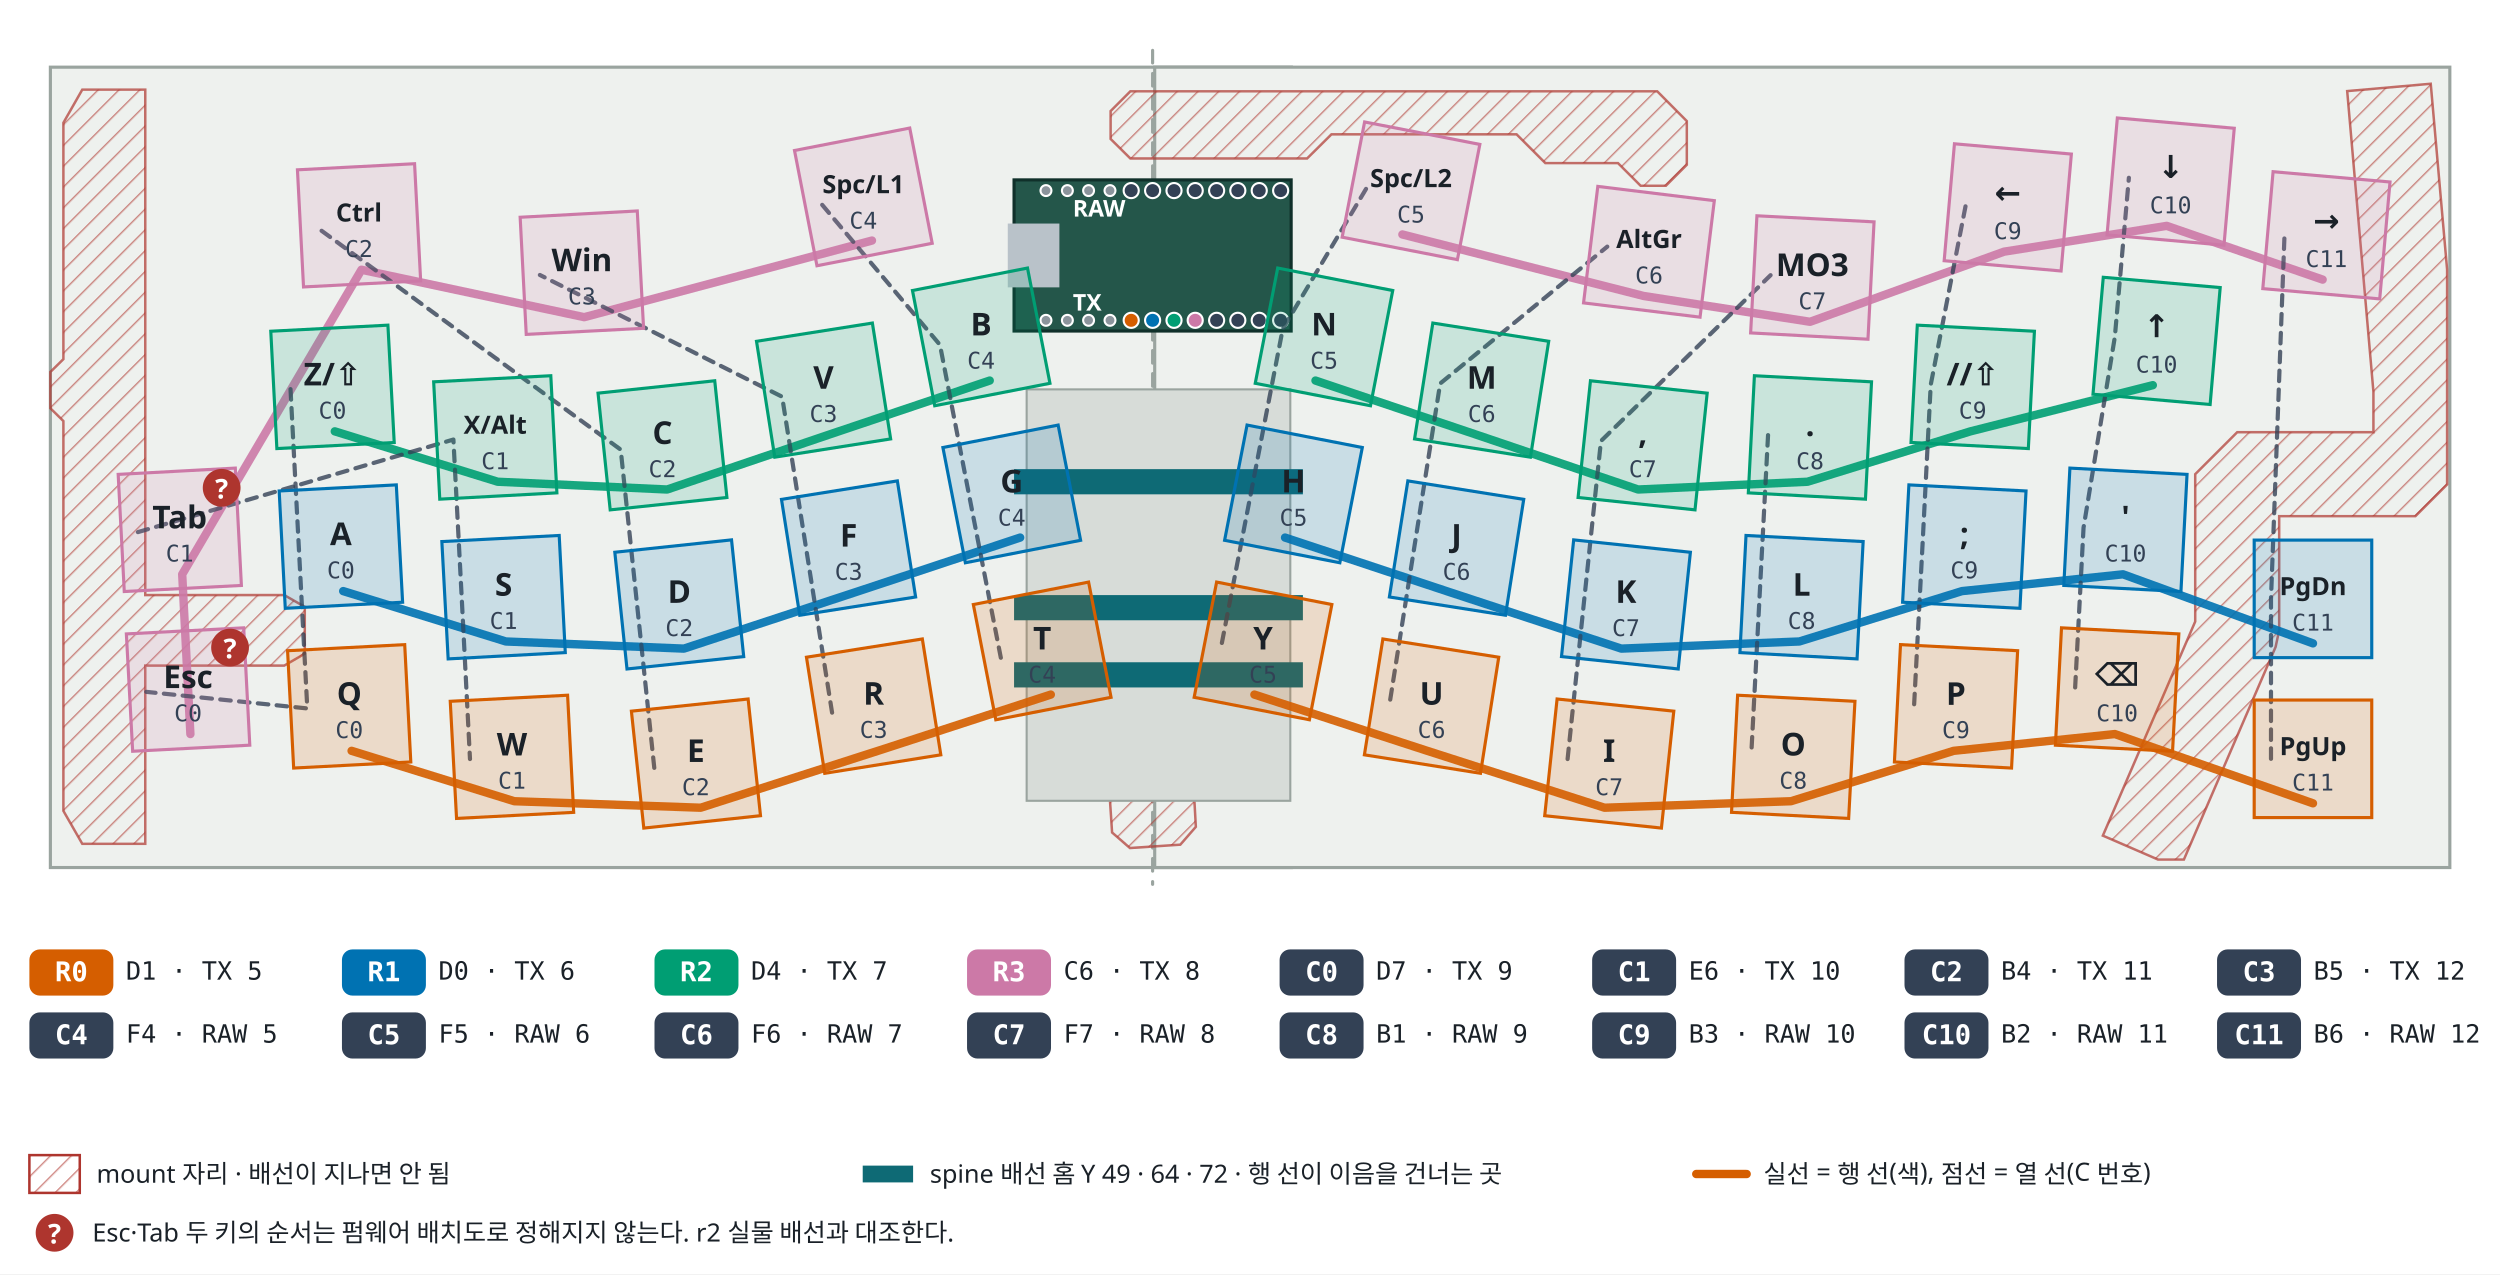
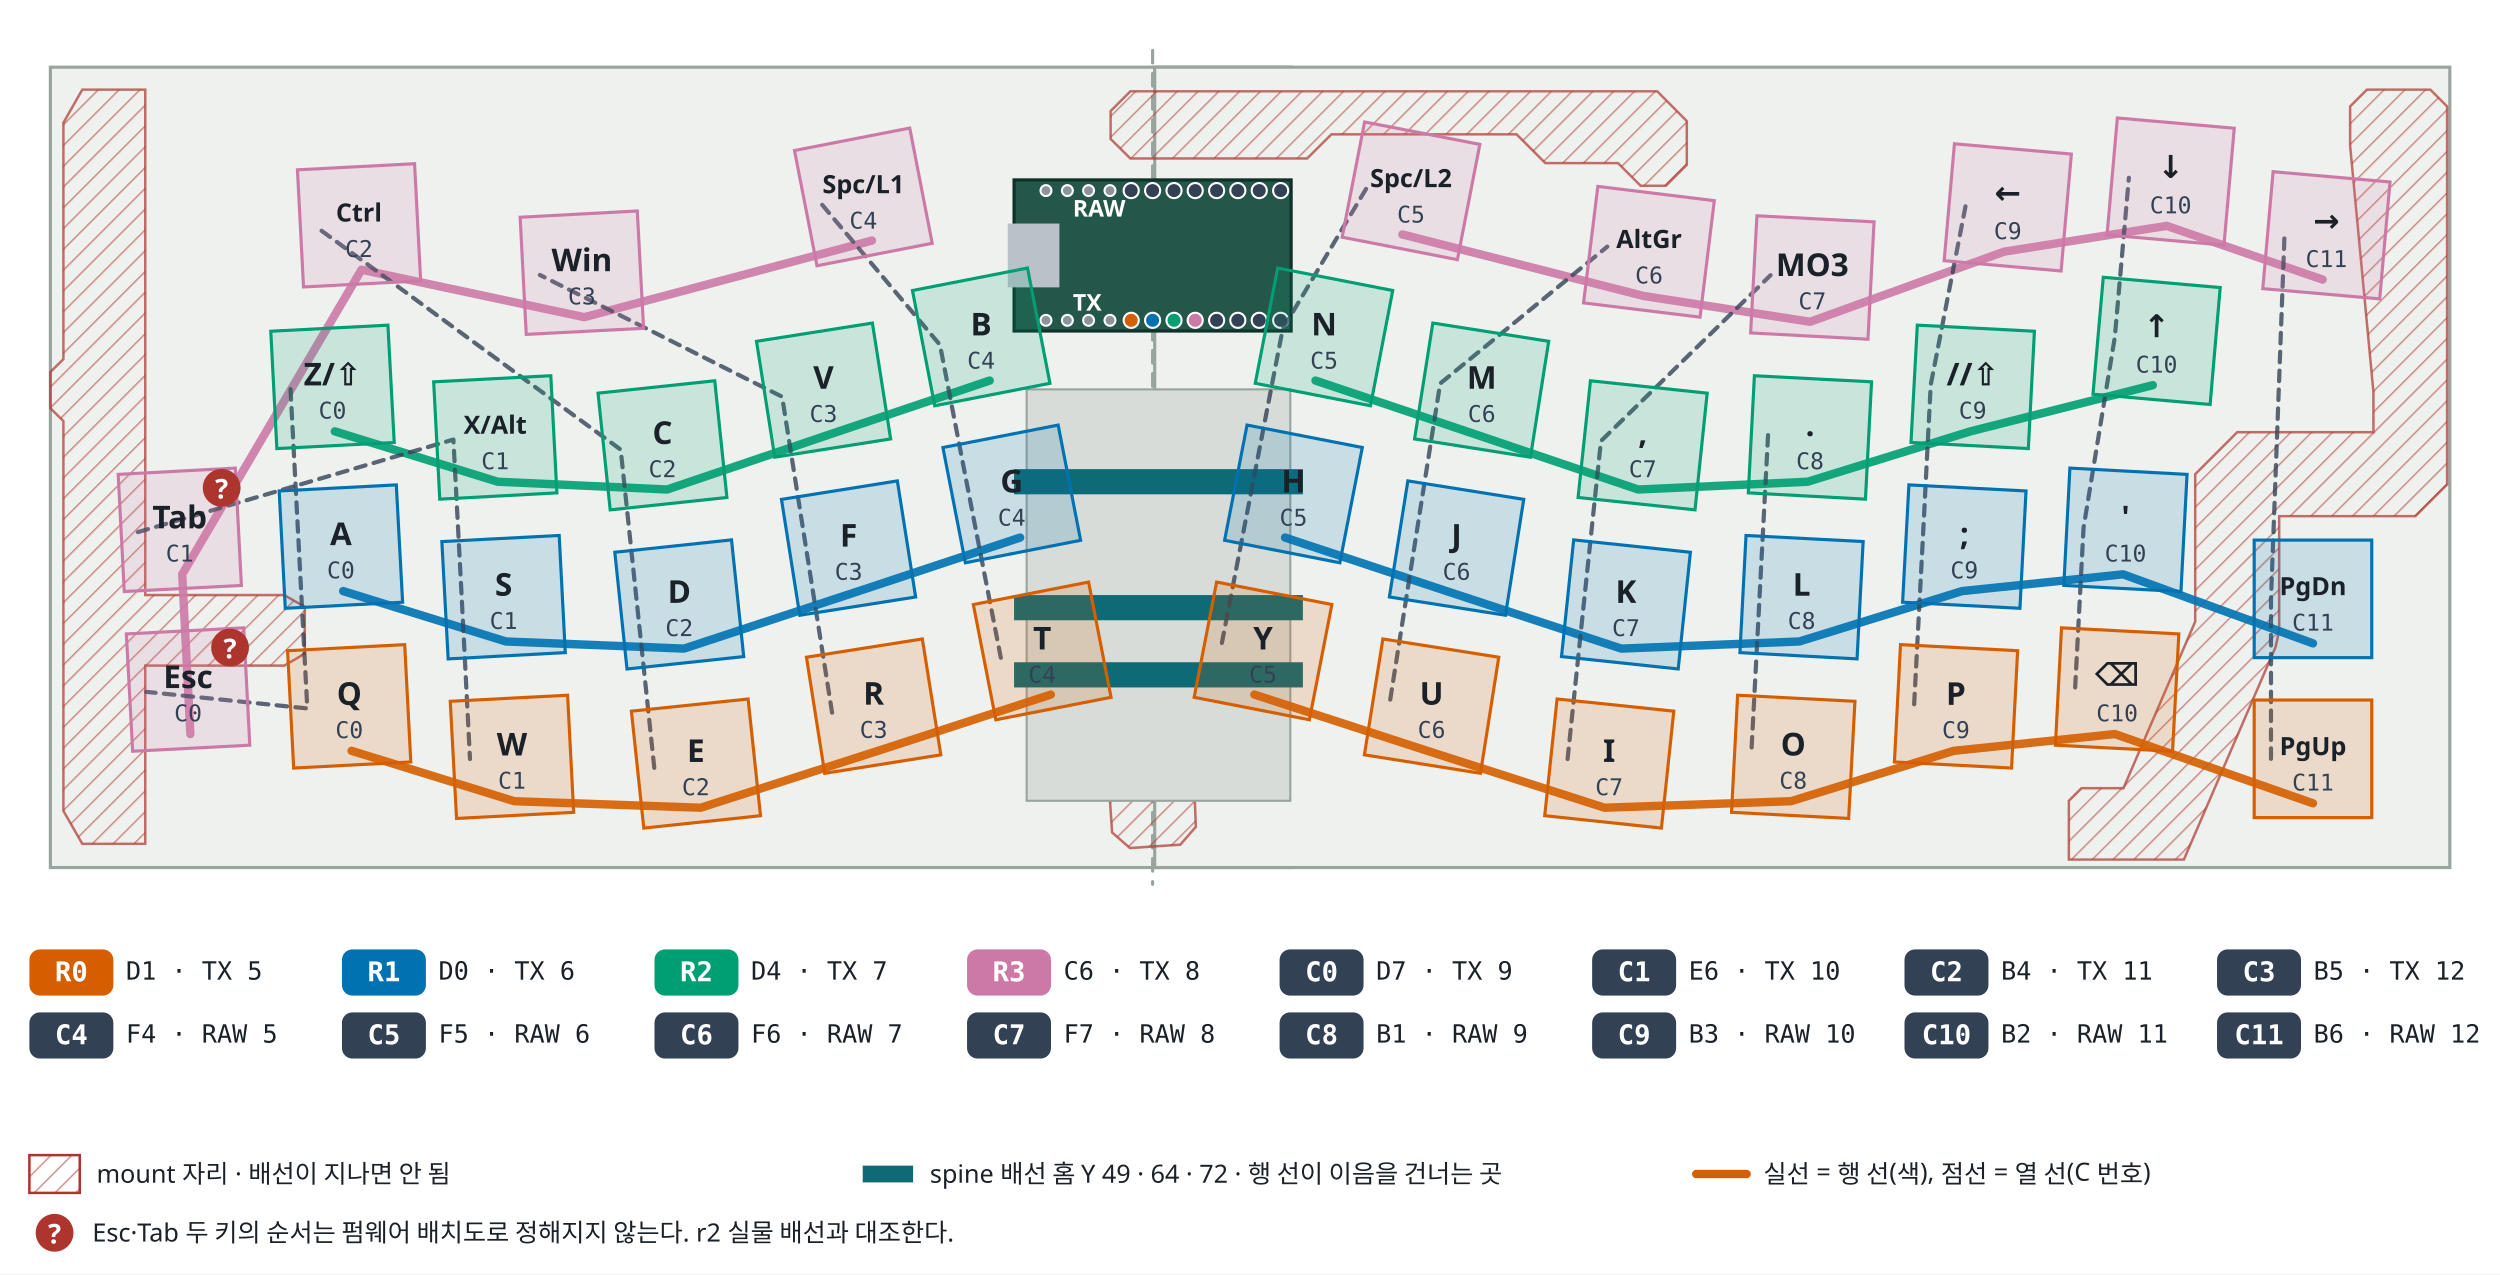
<svg xmlns="http://www.w3.org/2000/svg" viewBox="0 0 1191 607" width="1191" height="607" role="img" aria-label="plate 아랫면 배선 지도: 행·열과 Pro Micro 핀" font-family="IBM Plex Sans KR, Malgun Gothic, Apple SD Gothic Neo, Noto Sans KR, sans-serif">
  <rect width="100%" height="100%" fill="#ffffff" />
  <defs>
    <pattern id="hatch" width="7" height="7" patternUnits="userSpaceOnUse" patternTransform="rotate(45)">
      <line x1="0" y1="0" x2="0" y2="7" stroke="#ae352e" stroke-width="1.4" opacity=".55" />
    </pattern>
    <pattern id="empty" width="8" height="8" patternUnits="userSpaceOnUse" patternTransform="rotate(45)">
      <line x1="0" y1="0" x2="0" y2="8" stroke="#c9d1d9" stroke-width="2" />
    </pattern>
  </defs>
  <polygon points="24.0,32.0 615.2,32.0 615.2,413.3 24.0,413.3" fill="#eef1ee" stroke="#9aa49f" stroke-width="1.5" />
  <polygon points="550.1,32.0 1167.1,32.0 1167.1,413.3 550.1,413.3" fill="#eef1ee" stroke="#9aa49f" stroke-width="1.5" />
  <polyline points="549.1,24.0 549.1,421.3" fill="none" stroke="#9aa49f" stroke-width="1.5" stroke-linecap="round" stroke-linejoin="round" stroke-dasharray="6 5" />
  <polygon points="30.2,58.5 30.2,171.1 24.0,177.2 24.0,194.5 30.2,200.6 30.2,386.3 39.2,402.0 69.2,402.0 69.2,317.1 135.4,317.1 145.2,311.4 145.2,289.1 135.4,283.5 69.2,283.5 69.2,42.7 39.2,42.7" fill="url(#hatch)" stroke="#ae352e" stroke-width="1.2" stroke-opacity=".7" />
-   <polygon points="1085.8,300.3 1085.8,245.9 1150.7,245.9 1165.8,230.8 1165.8,128.4 1158.0,39.9 1118.2,43.4 1130.7,186.7 1130.7,205.9 1065.8,205.9 1045.8,225.9 1045.8,296.1 1001.8,398.1 1028.1,409.5 1040.4,409.5 1084.1,308.2" fill="url(#hatch)" stroke="#ae352e" stroke-width="1.2" stroke-opacity=".7" />
-   <polygon points="551.1,205.0 559.7,212.4 569.7,393.9 562.3,402.4 538.3,404.0 529.8,396.6 517.8,215.2 525.2,206.7" fill="url(#hatch)" stroke="#ae352e" stroke-width="1.2" stroke-opacity=".7" />
+   <polygon points="1085.8,300.3 1085.8,245.9 1150.7,245.9 1165.8,230.8 1165.8,50.7 1157.8,42.7 1127.6,42.7 1119.6,50.7 1119.6,69.5 1130.7,186.7 1130.7,205.9 1065.8,205.9 1045.8,225.9 1045.8,296.1 1011.6,375.5 991.6,375.5 985.6,381.5 985.6,409.5 1040.4,409.5 1084.1,308.2" fill="url(#hatch)" stroke="#ae352e" stroke-width="1.2" stroke-opacity=".7" />
+   <polygon points="551.1,205.0 559.7,212.4 577.6,231.5 580.8,241.5 580.8,282.3 572.8,291.5 572.8,319.5 567.6,339.5 569.7,393.9 562.3,402.4 538.3,404.0 529.8,396.6 517.8,215.2 525.2,206.7" fill="url(#hatch)" stroke="#ae352e" stroke-width="1.2" stroke-opacity=".7" />
  <polygon points="538.5,75.5 622.7,75.5 634.3,64.0 722.5,64.0 736.2,77.7 770.8,77.7 781.6,88.5 793.6,88.5 803.6,78.5 803.6,57.7 789.5,43.5 538.5,43.5 529.1,52.9 529.1,66.2" fill="url(#hatch)" stroke="#ae352e" stroke-width="1.2" stroke-opacity=".7" />
  <polygon points="489.1,185.5 614.7,185.5 614.7,381.5 489.1,381.5" fill="#d7dcd8" stroke="#9aa49f" stroke-width="1" />
  <polygon points="483.1,223.5 620.7,223.5 620.7,235.5 483.1,235.5" fill="#0e6a75" stroke="none" stroke-width="1.0" />
  <polygon points="483.1,283.5 620.7,283.5 620.7,295.5 483.1,295.5" fill="#0e6a75" stroke="none" stroke-width="1.0" />
  <polygon points="483.1,315.5 620.7,315.5 620.7,327.5 483.1,327.5" fill="#0e6a75" stroke="none" stroke-width="1.0" />
  <polygon points="483.1,85.7 615.1,85.7 615.1,157.7 483.1,157.7" fill="#24564a" stroke="#10302a" stroke-width="1.5" />
  <polygon points="480.1,106.5 504.7,106.5 504.7,136.9 480.1,136.9" fill="#b9c2c9" stroke="none" stroke-width="1.0" />
  <circle cx="498.3" cy="90.8" r="2.6" fill="#8b949c" stroke="#ffffff" stroke-width="1" />
  <circle cx="508.5" cy="90.8" r="2.6" fill="#8b949c" stroke="#ffffff" stroke-width="1" />
  <circle cx="518.6" cy="90.8" r="2.6" fill="#8b949c" stroke="#ffffff" stroke-width="1" />
  <circle cx="528.8" cy="90.8" r="2.6" fill="#8b949c" stroke="#ffffff" stroke-width="1" />
  <circle cx="538.9" cy="90.8" r="3.6" fill="#334155" stroke="#ffffff" stroke-width="1" />
  <circle cx="549.1" cy="90.8" r="3.6" fill="#334155" stroke="#ffffff" stroke-width="1" />
  <circle cx="559.3" cy="90.8" r="3.6" fill="#334155" stroke="#ffffff" stroke-width="1" />
  <circle cx="569.4" cy="90.8" r="3.6" fill="#334155" stroke="#ffffff" stroke-width="1" />
  <circle cx="579.6" cy="90.8" r="3.6" fill="#334155" stroke="#ffffff" stroke-width="1" />
  <circle cx="589.7" cy="90.8" r="3.6" fill="#334155" stroke="#ffffff" stroke-width="1" />
  <circle cx="599.9" cy="90.8" r="3.6" fill="#334155" stroke="#ffffff" stroke-width="1" />
  <circle cx="610.1" cy="90.8" r="3.6" fill="#334155" stroke="#ffffff" stroke-width="1" />
  <circle cx="498.3" cy="152.6" r="2.6" fill="#8b949c" stroke="#ffffff" stroke-width="1" />
  <circle cx="508.5" cy="152.6" r="2.6" fill="#8b949c" stroke="#ffffff" stroke-width="1" />
  <circle cx="518.6" cy="152.6" r="2.6" fill="#8b949c" stroke="#ffffff" stroke-width="1" />
  <circle cx="528.8" cy="152.6" r="2.6" fill="#8b949c" stroke="#ffffff" stroke-width="1" />
  <circle cx="538.9" cy="152.6" r="3.6" fill="#d55e00" stroke="#ffffff" stroke-width="1" />
  <circle cx="549.1" cy="152.6" r="3.6" fill="#0072b2" stroke="#ffffff" stroke-width="1" />
  <circle cx="559.3" cy="152.6" r="3.6" fill="#009e73" stroke="#ffffff" stroke-width="1" />
  <circle cx="569.4" cy="152.6" r="3.6" fill="#cc79a7" stroke="#ffffff" stroke-width="1" />
  <circle cx="579.6" cy="152.6" r="3.6" fill="#334155" stroke="#ffffff" stroke-width="1" />
  <circle cx="589.7" cy="152.6" r="3.6" fill="#334155" stroke="#ffffff" stroke-width="1" />
  <circle cx="599.9" cy="152.6" r="3.6" fill="#334155" stroke="#ffffff" stroke-width="1" />
  <circle cx="610.1" cy="152.6" r="3.6" fill="#334155" stroke="#ffffff" stroke-width="1" />
  <text x="511.1" y="99.3" font-size="11" fill="#ffffff" text-anchor="start" font-weight="700" dominant-baseline="middle">RAW</text>
  <text x="511.1" y="144.1" font-size="11" fill="#ffffff" text-anchor="start" font-weight="700" dominant-baseline="middle">TX</text>
  <polyline points="500.6,330.9 419.5,357.3 333.8,384.8 245.0,381.7 167.5,357.7" fill="none" stroke="#d55e00" stroke-width="4.0" stroke-linecap="round" stroke-linejoin="round" opacity=".9" />
  <polyline points="1101.9,382.7 1007.5,349.7 930.7,357.7 853.2,381.7 764.4,384.8 678.7,357.3 597.6,330.9" fill="none" stroke="#d55e00" stroke-width="4.0" stroke-linecap="round" stroke-linejoin="round" opacity=".9" />
  <polyline points="163.5,281.6 241.0,305.6 325.8,309.0 407.6,282.1 486.0,256.1" fill="none" stroke="#0072b2" stroke-width="4.0" stroke-linecap="round" stroke-linejoin="round" opacity=".9" />
  <polyline points="1101.9,306.5 1011.4,273.6 934.7,281.6 857.2,305.6 772.4,309.0 690.6,282.1 612.2,256.1" fill="none" stroke="#0072b2" stroke-width="4.0" stroke-linecap="round" stroke-linejoin="round" opacity=".9" />
  <polyline points="471.5,181.3 395.7,206.8 317.8,233.2 237.1,229.5 159.5,205.5" fill="none" stroke="#009e73" stroke-width="4.0" stroke-linecap="round" stroke-linejoin="round" opacity=".9" />
  <polyline points="626.7,181.3 702.5,206.8 780.4,233.2 861.1,229.5 938.7,205.5 1025.6,183.5" fill="none" stroke="#009e73" stroke-width="4.0" stroke-linecap="round" stroke-linejoin="round" opacity=".9" />
  <polyline points="90.7,349.7 86.8,273.6 172.2,128.5 278.3,151.1 415.4,114.6" fill="none" stroke="#cc79a7" stroke-width="4.0" stroke-linecap="round" stroke-linejoin="round" opacity=".9" />
  <polyline points="668.1,111.7 783.0,141.0 862.3,153.3 954.7,119.9 1032.2,107.6 1106.5,133.2" fill="none" stroke="#cc79a7" stroke-width="4.0" stroke-linecap="round" stroke-linejoin="round" opacity=".9" />
  <polyline points="138.4,185.4 142.4,261.5 146.4,337.5 69.7,329.6" fill="none" stroke="#334155" stroke-width="2.0" stroke-linecap="round" stroke-linejoin="round" stroke-dasharray="5 4" opacity=".8" />
  <polyline points="65.7,253.5 216.0,209.4 220.0,285.5 223.9,361.6" fill="none" stroke="#334155" stroke-width="2.0" stroke-linecap="round" stroke-linejoin="round" stroke-dasharray="5 4" opacity=".8" />
  <polyline points="311.7,365.8 303.7,290.0 295.7,214.2 151.1,108.4" fill="none" stroke="#334155" stroke-width="2.0" stroke-linecap="round" stroke-linejoin="round" stroke-dasharray="5 4" opacity=".8" />
  <polyline points="396.4,339.5 384.5,264.2 372.6,189.0 257.2,131.0" fill="none" stroke="#334155" stroke-width="2.0" stroke-linecap="round" stroke-linejoin="round" stroke-dasharray="5 4" opacity=".8" />
  <polyline points="391.7,97.6 447.8,164.3 462.3,239.1 476.9,313.9" fill="none" stroke="#334155" stroke-width="2.0" stroke-linecap="round" stroke-linejoin="round" stroke-dasharray="5 4" opacity=".8" />
  <polyline points="582.1,306.3 596.6,231.5 611.1,156.7 652.5,87.1" fill="none" stroke="#334155" stroke-width="2.0" stroke-linecap="round" stroke-linejoin="round" stroke-dasharray="5 4" opacity=".8" />
  <polyline points="662.3,333.3 674.2,258.0 686.1,182.7 765.7,117.5" fill="none" stroke="#334155" stroke-width="2.0" stroke-linecap="round" stroke-linejoin="round" stroke-dasharray="5 4" opacity=".8" />
  <polyline points="746.8,361.6 754.7,285.9 762.7,210.1 843.5,131.1" fill="none" stroke="#334155" stroke-width="2.0" stroke-linecap="round" stroke-linejoin="round" stroke-dasharray="5 4" opacity=".8" />
  <polyline points="842.3,207.3 838.3,283.4 834.3,359.5" fill="none" stroke="#334155" stroke-width="2.0" stroke-linecap="round" stroke-linejoin="round" stroke-dasharray="5 4" opacity=".8" />
  <polyline points="911.9,335.5 915.9,259.4 919.8,183.3 936.6,97.1" fill="none" stroke="#334155" stroke-width="2.0" stroke-linecap="round" stroke-linejoin="round" stroke-dasharray="5 4" opacity=".8" />
  <polyline points="988.6,327.5 992.6,251.4 1007.5,160.6 1014.2,84.7" fill="none" stroke="#334155" stroke-width="2.0" stroke-linecap="round" stroke-linejoin="round" stroke-dasharray="5 4" opacity=".8" />
  <polyline points="1081.9,361.5 1081.9,285.3 1088.4,110.3" fill="none" stroke="#334155" stroke-width="2.0" stroke-linecap="round" stroke-linejoin="round" stroke-dasharray="5 4" opacity=".8" />
  <polygon points="434.7,138.4 489.5,127.7 500.2,182.6 445.3,193.3" fill="#009e73" stroke="#009e73" stroke-width="1.5" fill-opacity=".16" />
  <text x="467.4" y="154.5" font-size="15" fill="#1a2128" text-anchor="middle" font-weight="700" dominant-baseline="middle">B</text>
  <text x="467.4" y="172.5" font-size="11" fill="#334155" text-anchor="middle" font-weight="400" dominant-baseline="middle" font-family="IBM Plex Mono, Consolas, Menlo, monospace">C4</text>
  <polygon points="449.2,213.2 504.1,202.5 514.8,257.4 459.9,268.1" fill="#0072b2" stroke="#0072b2" stroke-width="1.5" fill-opacity=".16" />
  <text x="482.0" y="229.3" font-size="15" fill="#1a2128" text-anchor="middle" font-weight="700" dominant-baseline="middle">G</text>
  <text x="482.0" y="247.3" font-size="11" fill="#334155" text-anchor="middle" font-weight="400" dominant-baseline="middle" font-family="IBM Plex Mono, Consolas, Menlo, monospace">C4</text>
  <polygon points="463.7,288.0 518.6,277.3 529.3,332.2 474.4,342.9" fill="#d55e00" stroke="#d55e00" stroke-width="1.5" fill-opacity=".16" />
  <text x="496.5" y="304.1" font-size="15" fill="#1a2128" text-anchor="middle" font-weight="700" dominant-baseline="middle">T</text>
  <text x="496.5" y="322.1" font-size="11" fill="#334155" text-anchor="middle" font-weight="400" dominant-baseline="middle" font-family="IBM Plex Mono, Consolas, Menlo, monospace">C4</text>
  <polygon points="360.4,162.6 415.6,153.9 424.3,209.1 369.1,217.8" fill="#009e73" stroke="#009e73" stroke-width="1.5" fill-opacity=".16" />
  <text x="392.3" y="179.9" font-size="15" fill="#1a2128" text-anchor="middle" font-weight="700" dominant-baseline="middle">V</text>
  <text x="392.3" y="197.9" font-size="11" fill="#334155" text-anchor="middle" font-weight="400" dominant-baseline="middle" font-family="IBM Plex Mono, Consolas, Menlo, monospace">C3</text>
  <polygon points="372.3,237.9 427.5,229.1 436.2,284.4 381.0,293.1" fill="#0072b2" stroke="#0072b2" stroke-width="1.5" fill-opacity=".16" />
  <text x="404.3" y="255.1" font-size="15" fill="#1a2128" text-anchor="middle" font-weight="700" dominant-baseline="middle">F</text>
  <text x="404.3" y="273.1" font-size="11" fill="#334155" text-anchor="middle" font-weight="400" dominant-baseline="middle" font-family="IBM Plex Mono, Consolas, Menlo, monospace">C3</text>
  <polygon points="384.2,313.1 439.4,304.4 448.2,359.6 392.9,368.4" fill="#d55e00" stroke="#d55e00" stroke-width="1.5" fill-opacity=".16" />
  <text x="416.2" y="330.4" font-size="15" fill="#1a2128" text-anchor="middle" font-weight="700" dominant-baseline="middle">R</text>
  <text x="416.2" y="348.4" font-size="11" fill="#334155" text-anchor="middle" font-weight="400" dominant-baseline="middle" font-family="IBM Plex Mono, Consolas, Menlo, monospace">C3</text>
  <polygon points="284.9,187.3 340.5,181.4 346.3,237.0 290.7,242.9" fill="#009e73" stroke="#009e73" stroke-width="1.5" fill-opacity=".16" />
  <text x="315.6" y="206.2" font-size="15" fill="#1a2128" text-anchor="middle" font-weight="700" dominant-baseline="middle">C</text>
  <text x="315.6" y="224.2" font-size="11" fill="#334155" text-anchor="middle" font-weight="400" dominant-baseline="middle" font-family="IBM Plex Mono, Consolas, Menlo, monospace">C2</text>
  <polygon points="292.9,263.1 348.5,257.2 354.3,312.8 298.7,318.7" fill="#0072b2" stroke="#0072b2" stroke-width="1.5" fill-opacity=".16" />
  <text x="323.6" y="281.9" font-size="15" fill="#1a2128" text-anchor="middle" font-weight="700" dominant-baseline="middle">D</text>
  <text x="323.6" y="299.9" font-size="11" fill="#334155" text-anchor="middle" font-weight="400" dominant-baseline="middle" font-family="IBM Plex Mono, Consolas, Menlo, monospace">C2</text>
  <polygon points="300.8,338.8 356.4,333.0 362.3,388.6 306.7,394.5" fill="#d55e00" stroke="#d55e00" stroke-width="1.5" fill-opacity=".16" />
  <text x="331.5" y="357.7" font-size="15" fill="#1a2128" text-anchor="middle" font-weight="700" dominant-baseline="middle">E</text>
  <text x="331.5" y="375.7" font-size="11" fill="#334155" text-anchor="middle" font-weight="400" dominant-baseline="middle" font-family="IBM Plex Mono, Consolas, Menlo, monospace">C2</text>
  <polygon points="56.3,226.0 112.1,223.0 115.0,278.9 59.2,281.8" fill="#cc79a7" stroke="#cc79a7" stroke-width="1.5" fill-opacity=".16" />
  <text x="85.6" y="246.4" font-size="15" fill="#1a2128" text-anchor="middle" font-weight="700" dominant-baseline="middle">Tab</text>
  <text x="85.6" y="264.4" font-size="11" fill="#334155" text-anchor="middle" font-weight="400" dominant-baseline="middle" font-family="IBM Plex Mono, Consolas, Menlo, monospace">C1</text>
  <circle cx="105.6" cy="232.4" r="9" fill="#ae352e" />
  <text x="105.6" y="232.9" font-size="13" fill="#ffffff" text-anchor="middle" font-weight="700" dominant-baseline="middle">?</text>
  <polygon points="60.2,302.0 116.1,299.1 119.0,355.0 63.2,357.9" fill="#cc79a7" stroke="#cc79a7" stroke-width="1.5" fill-opacity=".16" />
  <text x="89.6" y="322.5" font-size="15" fill="#1a2128" text-anchor="middle" font-weight="700" dominant-baseline="middle">Esc</text>
  <text x="89.6" y="340.5" font-size="11" fill="#334155" text-anchor="middle" font-weight="400" dominant-baseline="middle" font-family="IBM Plex Mono, Consolas, Menlo, monospace">C0</text>
  <circle cx="109.6" cy="308.5" r="9" fill="#ae352e" />
  <text x="109.6" y="309.0" font-size="13" fill="#ffffff" text-anchor="middle" font-weight="700" dominant-baseline="middle">?</text>
  <polygon points="129.0,157.8 184.8,154.9 187.8,210.8 131.9,213.7" fill="#009e73" stroke="#009e73" stroke-width="1.5" fill-opacity=".16" />
  <text x="158.4" y="178.3" font-size="15" fill="#1a2128" text-anchor="middle" font-weight="700" dominant-baseline="middle">Z/⇧</text>
  <text x="158.4" y="196.3" font-size="11" fill="#334155" text-anchor="middle" font-weight="400" dominant-baseline="middle" font-family="IBM Plex Mono, Consolas, Menlo, monospace">C0</text>
  <polygon points="133.0,233.9 188.8,231.0 191.8,286.9 135.9,289.8" fill="#0072b2" stroke="#0072b2" stroke-width="1.5" fill-opacity=".16" />
  <text x="162.4" y="254.4" font-size="15" fill="#1a2128" text-anchor="middle" font-weight="700" dominant-baseline="middle">A</text>
  <text x="162.4" y="272.4" font-size="11" fill="#334155" text-anchor="middle" font-weight="400" dominant-baseline="middle" font-family="IBM Plex Mono, Consolas, Menlo, monospace">C0</text>
  <polygon points="137.0,310.0 192.8,307.1 195.7,363.0 139.9,365.9" fill="#d55e00" stroke="#d55e00" stroke-width="1.5" fill-opacity=".16" />
  <text x="166.4" y="330.5" font-size="15" fill="#1a2128" text-anchor="middle" font-weight="700" dominant-baseline="middle">Q</text>
  <text x="166.4" y="348.5" font-size="11" fill="#334155" text-anchor="middle" font-weight="400" dominant-baseline="middle" font-family="IBM Plex Mono, Consolas, Menlo, monospace">C0</text>
  <polygon points="206.6,181.9 262.4,179.0 265.3,234.8 209.5,237.8" fill="#009e73" stroke="#009e73" stroke-width="1.5" fill-opacity=".16" />
  <text x="235.9" y="202.4" font-size="12" fill="#1a2128" text-anchor="middle" font-weight="700" dominant-baseline="middle">X/Alt</text>
  <text x="235.9" y="220.4" font-size="11" fill="#334155" text-anchor="middle" font-weight="400" dominant-baseline="middle" font-family="IBM Plex Mono, Consolas, Menlo, monospace">C1</text>
  <polygon points="210.5,258.0 266.4,255.1 269.3,310.9 213.5,313.9" fill="#0072b2" stroke="#0072b2" stroke-width="1.5" fill-opacity=".16" />
  <text x="239.9" y="278.5" font-size="15" fill="#1a2128" text-anchor="middle" font-weight="700" dominant-baseline="middle">S</text>
  <text x="239.9" y="296.5" font-size="11" fill="#334155" text-anchor="middle" font-weight="400" dominant-baseline="middle" font-family="IBM Plex Mono, Consolas, Menlo, monospace">C1</text>
  <polygon points="214.5,334.1 270.4,331.2 273.3,387.0 217.5,389.9" fill="#d55e00" stroke="#d55e00" stroke-width="1.5" fill-opacity=".16" />
  <text x="243.9" y="354.6" font-size="15" fill="#1a2128" text-anchor="middle" font-weight="700" dominant-baseline="middle">W</text>
  <text x="243.9" y="372.6" font-size="11" fill="#334155" text-anchor="middle" font-weight="400" dominant-baseline="middle" font-family="IBM Plex Mono, Consolas, Menlo, monospace">C1</text>
  <polygon points="1073.9,257.3 1129.9,257.3 1129.9,313.3 1073.9,313.3" fill="#0072b2" stroke="#0072b2" stroke-width="1.5" fill-opacity=".16" />
  <text x="1101.9" y="279.3" font-size="12" fill="#1a2128" text-anchor="middle" font-weight="700" dominant-baseline="middle">PgDn</text>
  <text x="1101.9" y="297.3" font-size="11" fill="#334155" text-anchor="middle" font-weight="400" dominant-baseline="middle" font-family="IBM Plex Mono, Consolas, Menlo, monospace">C11</text>
  <polygon points="1073.9,333.5 1129.9,333.5 1129.9,389.5 1073.9,389.5" fill="#d55e00" stroke="#d55e00" stroke-width="1.5" fill-opacity=".16" />
  <text x="1101.9" y="355.5" font-size="12" fill="#1a2128" text-anchor="middle" font-weight="700" dominant-baseline="middle">PgUp</text>
  <text x="1101.9" y="373.5" font-size="11" fill="#334155" text-anchor="middle" font-weight="400" dominant-baseline="middle" font-family="IBM Plex Mono, Consolas, Menlo, monospace">C11</text>
  <polygon points="141.7,80.9 197.5,78.0 200.4,133.8 144.6,136.7" fill="#cc79a7" stroke="#cc79a7" stroke-width="1.5" fill-opacity=".16" />
  <text x="171.0" y="101.3" font-size="12" fill="#1a2128" text-anchor="middle" font-weight="700" dominant-baseline="middle">Ctrl</text>
  <text x="171.0" y="119.3" font-size="11" fill="#334155" text-anchor="middle" font-weight="400" dominant-baseline="middle" font-family="IBM Plex Mono, Consolas, Menlo, monospace">C2</text>
  <polygon points="247.8,103.5 303.6,100.5 306.6,156.4 250.7,159.3" fill="#cc79a7" stroke="#cc79a7" stroke-width="1.5" fill-opacity=".16" />
  <text x="277.2" y="123.9" font-size="15" fill="#1a2128" text-anchor="middle" font-weight="700" dominant-baseline="middle">Win</text>
  <text x="277.2" y="141.9" font-size="11" fill="#334155" text-anchor="middle" font-weight="400" dominant-baseline="middle" font-family="IBM Plex Mono, Consolas, Menlo, monospace">C3</text>
  <polygon points="378.5,71.7 433.4,61.0 444.1,115.9 389.2,126.6" fill="#cc79a7" stroke="#cc79a7" stroke-width="1.5" fill-opacity=".16" />
  <text x="411.3" y="87.8" font-size="12" fill="#1a2128" text-anchor="middle" font-weight="700" dominant-baseline="middle">Spc/L1</text>
  <text x="411.3" y="105.8" font-size="11" fill="#334155" text-anchor="middle" font-weight="400" dominant-baseline="middle" font-family="IBM Plex Mono, Consolas, Menlo, monospace">C4</text>
  <polygon points="608.7,127.7 663.5,138.4 652.9,193.3 598.0,182.6" fill="#009e73" stroke="#009e73" stroke-width="1.5" fill-opacity=".16" />
  <text x="630.8" y="154.5" font-size="15" fill="#1a2128" text-anchor="middle" font-weight="700" dominant-baseline="middle">N</text>
  <text x="630.8" y="172.5" font-size="11" fill="#334155" text-anchor="middle" font-weight="400" dominant-baseline="middle" font-family="IBM Plex Mono, Consolas, Menlo, monospace">C5</text>
  <polygon points="594.1,202.5 649.0,213.2 638.3,268.1 583.4,257.4" fill="#0072b2" stroke="#0072b2" stroke-width="1.5" fill-opacity=".16" />
  <text x="616.2" y="229.3" font-size="15" fill="#1a2128" text-anchor="middle" font-weight="700" dominant-baseline="middle">H</text>
  <text x="616.2" y="247.3" font-size="11" fill="#334155" text-anchor="middle" font-weight="400" dominant-baseline="middle" font-family="IBM Plex Mono, Consolas, Menlo, monospace">C5</text>
  <polygon points="579.6,277.3 634.5,288.0 623.8,342.9 568.9,332.2" fill="#d55e00" stroke="#d55e00" stroke-width="1.5" fill-opacity=".16" />
  <text x="601.7" y="304.1" font-size="15" fill="#1a2128" text-anchor="middle" font-weight="700" dominant-baseline="middle">Y</text>
  <text x="601.7" y="322.1" font-size="11" fill="#334155" text-anchor="middle" font-weight="400" dominant-baseline="middle" font-family="IBM Plex Mono, Consolas, Menlo, monospace">C5</text>
  <polygon points="682.6,153.9 737.8,162.6 729.1,217.8 673.9,209.1" fill="#009e73" stroke="#009e73" stroke-width="1.5" fill-opacity=".16" />
  <text x="705.9" y="179.9" font-size="15" fill="#1a2128" text-anchor="middle" font-weight="700" dominant-baseline="middle">M</text>
  <text x="705.9" y="197.9" font-size="11" fill="#334155" text-anchor="middle" font-weight="400" dominant-baseline="middle" font-family="IBM Plex Mono, Consolas, Menlo, monospace">C6</text>
  <polygon points="670.7,229.1 725.9,237.9 717.2,293.1 661.9,284.4" fill="#0072b2" stroke="#0072b2" stroke-width="1.5" fill-opacity=".16" />
  <text x="693.9" y="255.1" font-size="15" fill="#1a2128" text-anchor="middle" font-weight="700" dominant-baseline="middle">J</text>
  <text x="693.9" y="273.1" font-size="11" fill="#334155" text-anchor="middle" font-weight="400" dominant-baseline="middle" font-family="IBM Plex Mono, Consolas, Menlo, monospace">C6</text>
  <polygon points="658.8,304.4 714.0,313.1 705.3,368.4 650.0,359.6" fill="#d55e00" stroke="#d55e00" stroke-width="1.5" fill-opacity=".16" />
  <text x="682.0" y="330.4" font-size="15" fill="#1a2128" text-anchor="middle" font-weight="700" dominant-baseline="middle">U</text>
  <text x="682.0" y="348.4" font-size="11" fill="#334155" text-anchor="middle" font-weight="400" dominant-baseline="middle" font-family="IBM Plex Mono, Consolas, Menlo, monospace">C6</text>
  <polygon points="757.7,181.4 813.3,187.3 807.5,242.9 751.8,237.0" fill="#009e73" stroke="#009e73" stroke-width="1.5" fill-opacity=".16" />
  <text x="782.6" y="206.2" font-size="15" fill="#1a2128" text-anchor="middle" font-weight="700" dominant-baseline="middle">,</text>
  <text x="782.6" y="224.2" font-size="11" fill="#334155" text-anchor="middle" font-weight="400" dominant-baseline="middle" font-family="IBM Plex Mono, Consolas, Menlo, monospace">C7</text>
  <polygon points="749.7,257.2 805.3,263.1 799.5,318.7 743.9,312.8" fill="#0072b2" stroke="#0072b2" stroke-width="1.5" fill-opacity=".16" />
  <text x="774.6" y="281.9" font-size="15" fill="#1a2128" text-anchor="middle" font-weight="700" dominant-baseline="middle">K</text>
  <text x="774.6" y="299.9" font-size="11" fill="#334155" text-anchor="middle" font-weight="400" dominant-baseline="middle" font-family="IBM Plex Mono, Consolas, Menlo, monospace">C7</text>
  <polygon points="741.8,333.0 797.4,338.8 791.5,394.5 735.9,388.6" fill="#d55e00" stroke="#d55e00" stroke-width="1.5" fill-opacity=".16" />
  <text x="766.6" y="357.7" font-size="15" fill="#1a2128" text-anchor="middle" font-weight="700" dominant-baseline="middle">I</text>
  <text x="766.6" y="375.7" font-size="11" fill="#334155" text-anchor="middle" font-weight="400" dominant-baseline="middle" font-family="IBM Plex Mono, Consolas, Menlo, monospace">C7</text>
  <polygon points="986.1,223.0 1041.9,226.0 1039.0,281.8 983.2,278.9" fill="#0072b2" stroke="#0072b2" stroke-width="1.5" fill-opacity=".16" />
  <text x="1012.6" y="246.4" font-size="15" fill="#1a2128" text-anchor="middle" font-weight="700" dominant-baseline="middle">'</text>
  <text x="1012.6" y="264.4" font-size="11" fill="#334155" text-anchor="middle" font-weight="400" dominant-baseline="middle" font-family="IBM Plex Mono, Consolas, Menlo, monospace">C10</text>
  <polygon points="982.1,299.1 1038.0,302.0 1035.0,357.9 979.2,355.0" fill="#d55e00" stroke="#d55e00" stroke-width="1.5" fill-opacity=".16" />
  <text x="1008.6" y="322.5" font-size="15" fill="#1a2128" text-anchor="middle" font-weight="700" dominant-baseline="middle">⌫</text>
  <text x="1008.6" y="340.5" font-size="11" fill="#334155" text-anchor="middle" font-weight="400" dominant-baseline="middle" font-family="IBM Plex Mono, Consolas, Menlo, monospace">C10</text>
  <polygon points="913.4,154.9 969.2,157.8 966.3,213.7 910.4,210.8" fill="#009e73" stroke="#009e73" stroke-width="1.5" fill-opacity=".16" />
  <text x="939.8" y="178.3" font-size="15" fill="#1a2128" text-anchor="middle" font-weight="700" dominant-baseline="middle">//⇧</text>
  <text x="939.8" y="196.3" font-size="11" fill="#334155" text-anchor="middle" font-weight="400" dominant-baseline="middle" font-family="IBM Plex Mono, Consolas, Menlo, monospace">C9</text>
  <polygon points="909.4,231.0 965.2,233.9 962.3,289.8 906.4,286.9" fill="#0072b2" stroke="#0072b2" stroke-width="1.5" fill-opacity=".16" />
  <text x="935.8" y="254.4" font-size="15" fill="#1a2128" text-anchor="middle" font-weight="700" dominant-baseline="middle">;</text>
  <text x="935.8" y="272.4" font-size="11" fill="#334155" text-anchor="middle" font-weight="400" dominant-baseline="middle" font-family="IBM Plex Mono, Consolas, Menlo, monospace">C9</text>
  <polygon points="905.4,307.1 961.2,310.0 958.3,365.9 902.5,363.0" fill="#d55e00" stroke="#d55e00" stroke-width="1.5" fill-opacity=".16" />
  <text x="931.8" y="330.5" font-size="15" fill="#1a2128" text-anchor="middle" font-weight="700" dominant-baseline="middle">P</text>
  <text x="931.8" y="348.5" font-size="11" fill="#334155" text-anchor="middle" font-weight="400" dominant-baseline="middle" font-family="IBM Plex Mono, Consolas, Menlo, monospace">C9</text>
  <polygon points="835.8,179.0 891.6,181.9 888.7,237.8 832.9,234.8" fill="#009e73" stroke="#009e73" stroke-width="1.5" fill-opacity=".16" />
  <text x="862.3" y="202.4" font-size="15" fill="#1a2128" text-anchor="middle" font-weight="700" dominant-baseline="middle">.</text>
  <text x="862.3" y="220.4" font-size="11" fill="#334155" text-anchor="middle" font-weight="400" dominant-baseline="middle" font-family="IBM Plex Mono, Consolas, Menlo, monospace">C8</text>
  <polygon points="831.8,255.1 887.6,258.0 884.7,313.9 828.9,310.9" fill="#0072b2" stroke="#0072b2" stroke-width="1.5" fill-opacity=".16" />
  <text x="858.3" y="278.5" font-size="15" fill="#1a2128" text-anchor="middle" font-weight="700" dominant-baseline="middle">L</text>
  <text x="858.3" y="296.5" font-size="11" fill="#334155" text-anchor="middle" font-weight="400" dominant-baseline="middle" font-family="IBM Plex Mono, Consolas, Menlo, monospace">C8</text>
  <polygon points="827.8,331.2 883.7,334.1 880.7,389.9 824.9,387.0" fill="#d55e00" stroke="#d55e00" stroke-width="1.5" fill-opacity=".16" />
  <text x="854.3" y="354.6" font-size="15" fill="#1a2128" text-anchor="middle" font-weight="700" dominant-baseline="middle">O</text>
  <text x="854.3" y="372.6" font-size="11" fill="#334155" text-anchor="middle" font-weight="400" dominant-baseline="middle" font-family="IBM Plex Mono, Consolas, Menlo, monospace">C8</text>
  <polygon points="650.1,58.1 705.0,68.8 694.3,123.7 639.4,113.0" fill="#cc79a7" stroke="#cc79a7" stroke-width="1.5" fill-opacity=".16" />
  <text x="672.2" y="84.9" font-size="12" fill="#1a2128" text-anchor="middle" font-weight="700" dominant-baseline="middle">Spc/L2</text>
  <text x="672.2" y="102.9" font-size="11" fill="#334155" text-anchor="middle" font-weight="400" dominant-baseline="middle" font-family="IBM Plex Mono, Consolas, Menlo, monospace">C5</text>
  <polygon points="761.2,88.8 816.7,95.6 809.9,151.1 754.4,144.3" fill="#cc79a7" stroke="#cc79a7" stroke-width="1.5" fill-opacity=".16" />
  <text x="785.6" y="113.9" font-size="12" fill="#1a2128" text-anchor="middle" font-weight="700" dominant-baseline="middle">AltGr</text>
  <text x="785.6" y="131.9" font-size="11" fill="#334155" text-anchor="middle" font-weight="400" dominant-baseline="middle" font-family="IBM Plex Mono, Consolas, Menlo, monospace">C6</text>
  <polygon points="837.0,102.8 892.8,105.7 889.9,161.6 834.0,158.6" fill="#cc79a7" stroke="#cc79a7" stroke-width="1.5" fill-opacity=".16" />
  <text x="863.4" y="126.2" font-size="15" fill="#1a2128" text-anchor="middle" font-weight="700" dominant-baseline="middle">MO3</text>
  <text x="863.4" y="144.2" font-size="11" fill="#334155" text-anchor="middle" font-weight="400" dominant-baseline="middle" font-family="IBM Plex Mono, Consolas, Menlo, monospace">C7</text>
  <polygon points="1002.0,132.1 1057.7,137.0 1052.9,192.7 997.1,187.8" fill="#009e73" stroke="#009e73" stroke-width="1.5" fill-opacity=".16" />
  <text x="1027.4" y="156.4" font-size="15" fill="#1a2128" text-anchor="middle" font-weight="700" dominant-baseline="middle">↑</text>
  <text x="1027.4" y="174.4" font-size="11" fill="#334155" text-anchor="middle" font-weight="400" dominant-baseline="middle" font-family="IBM Plex Mono, Consolas, Menlo, monospace">C10</text>
  <polygon points="931.1,68.5 986.8,73.4 981.9,129.1 926.2,124.2" fill="#cc79a7" stroke="#cc79a7" stroke-width="1.5" fill-opacity=".16" />
  <text x="956.5" y="92.8" font-size="15" fill="#1a2128" text-anchor="middle" font-weight="700" dominant-baseline="middle">←</text>
  <text x="956.5" y="110.8" font-size="11" fill="#334155" text-anchor="middle" font-weight="400" dominant-baseline="middle" font-family="IBM Plex Mono, Consolas, Menlo, monospace">C9</text>
  <polygon points="1008.7,56.2 1064.4,61.1 1059.5,116.8 1003.8,111.9" fill="#cc79a7" stroke="#cc79a7" stroke-width="1.5" fill-opacity=".16" />
  <text x="1034.1" y="80.5" font-size="15" fill="#1a2128" text-anchor="middle" font-weight="700" dominant-baseline="middle">↓</text>
  <text x="1034.1" y="98.5" font-size="11" fill="#334155" text-anchor="middle" font-weight="400" dominant-baseline="middle" font-family="IBM Plex Mono, Consolas, Menlo, monospace">C10</text>
  <polygon points="1082.9,81.8 1138.6,86.7 1133.7,142.4 1078.0,137.5" fill="#cc79a7" stroke="#cc79a7" stroke-width="1.5" fill-opacity=".16" />
  <text x="1108.3" y="106.1" font-size="15" fill="#1a2128" text-anchor="middle" font-weight="700" dominant-baseline="middle">→</text>
  <text x="1108.3" y="124.1" font-size="11" fill="#334155" text-anchor="middle" font-weight="400" dominant-baseline="middle" font-family="IBM Plex Mono, Consolas, Menlo, monospace">C11</text>
  <rect x="14.0" y="452.3" width="40" height="22" rx="5" fill="#d55e00" />
  <text x="34.0" y="463.8" font-size="13" fill="#ffffff" text-anchor="middle" font-weight="700" dominant-baseline="middle" font-family="IBM Plex Mono, Consolas, Menlo, monospace">R0</text>
  <text x="60.0" y="463.3" font-size="12" fill="#1a2128" text-anchor="start" font-weight="400" dominant-baseline="middle" font-family="IBM Plex Mono, Consolas, Menlo, monospace">D1 · TX 5</text>
  <rect x="162.9" y="452.3" width="40" height="22" rx="5" fill="#0072b2" />
  <text x="182.9" y="463.8" font-size="13" fill="#ffffff" text-anchor="middle" font-weight="700" dominant-baseline="middle" font-family="IBM Plex Mono, Consolas, Menlo, monospace">R1</text>
  <text x="208.9" y="463.3" font-size="12" fill="#1a2128" text-anchor="start" font-weight="400" dominant-baseline="middle" font-family="IBM Plex Mono, Consolas, Menlo, monospace">D0 · TX 6</text>
  <rect x="311.8" y="452.3" width="40" height="22" rx="5" fill="#009e73" />
  <text x="331.8" y="463.8" font-size="13" fill="#ffffff" text-anchor="middle" font-weight="700" dominant-baseline="middle" font-family="IBM Plex Mono, Consolas, Menlo, monospace">R2</text>
  <text x="357.8" y="463.3" font-size="12" fill="#1a2128" text-anchor="start" font-weight="400" dominant-baseline="middle" font-family="IBM Plex Mono, Consolas, Menlo, monospace">D4 · TX 7</text>
  <rect x="460.7" y="452.3" width="40" height="22" rx="5" fill="#cc79a7" />
  <text x="480.7" y="463.8" font-size="13" fill="#ffffff" text-anchor="middle" font-weight="700" dominant-baseline="middle" font-family="IBM Plex Mono, Consolas, Menlo, monospace">R3</text>
  <text x="506.7" y="463.3" font-size="12" fill="#1a2128" text-anchor="start" font-weight="400" dominant-baseline="middle" font-family="IBM Plex Mono, Consolas, Menlo, monospace">C6 · TX 8</text>
  <rect x="609.6" y="452.3" width="40" height="22" rx="5" fill="#334155" />
  <text x="629.6" y="463.8" font-size="13" fill="#ffffff" text-anchor="middle" font-weight="700" dominant-baseline="middle" font-family="IBM Plex Mono, Consolas, Menlo, monospace">C0</text>
  <text x="655.6" y="463.3" font-size="12" fill="#1a2128" text-anchor="start" font-weight="400" dominant-baseline="middle" font-family="IBM Plex Mono, Consolas, Menlo, monospace">D7 · TX 9</text>
  <rect x="758.5" y="452.3" width="40" height="22" rx="5" fill="#334155" />
  <text x="778.5" y="463.8" font-size="13" fill="#ffffff" text-anchor="middle" font-weight="700" dominant-baseline="middle" font-family="IBM Plex Mono, Consolas, Menlo, monospace">C1</text>
  <text x="804.5" y="463.3" font-size="12" fill="#1a2128" text-anchor="start" font-weight="400" dominant-baseline="middle" font-family="IBM Plex Mono, Consolas, Menlo, monospace">E6 · TX 10</text>
  <rect x="907.3" y="452.3" width="40" height="22" rx="5" fill="#334155" />
  <text x="927.3" y="463.8" font-size="13" fill="#ffffff" text-anchor="middle" font-weight="700" dominant-baseline="middle" font-family="IBM Plex Mono, Consolas, Menlo, monospace">C2</text>
  <text x="953.3" y="463.3" font-size="12" fill="#1a2128" text-anchor="start" font-weight="400" dominant-baseline="middle" font-family="IBM Plex Mono, Consolas, Menlo, monospace">B4 · TX 11</text>
  <rect x="1056.2" y="452.3" width="40" height="22" rx="5" fill="#334155" />
  <text x="1076.2" y="463.8" font-size="13" fill="#ffffff" text-anchor="middle" font-weight="700" dominant-baseline="middle" font-family="IBM Plex Mono, Consolas, Menlo, monospace">C3</text>
  <text x="1102.2" y="463.3" font-size="12" fill="#1a2128" text-anchor="start" font-weight="400" dominant-baseline="middle" font-family="IBM Plex Mono, Consolas, Menlo, monospace">B5 · TX 12</text>
  <rect x="14.0" y="482.3" width="40" height="22" rx="5" fill="#334155" />
  <text x="34.0" y="493.8" font-size="13" fill="#ffffff" text-anchor="middle" font-weight="700" dominant-baseline="middle" font-family="IBM Plex Mono, Consolas, Menlo, monospace">C4</text>
  <text x="60.0" y="493.3" font-size="12" fill="#1a2128" text-anchor="start" font-weight="400" dominant-baseline="middle" font-family="IBM Plex Mono, Consolas, Menlo, monospace">F4 · RAW 5</text>
  <rect x="162.9" y="482.3" width="40" height="22" rx="5" fill="#334155" />
  <text x="182.9" y="493.8" font-size="13" fill="#ffffff" text-anchor="middle" font-weight="700" dominant-baseline="middle" font-family="IBM Plex Mono, Consolas, Menlo, monospace">C5</text>
  <text x="208.9" y="493.3" font-size="12" fill="#1a2128" text-anchor="start" font-weight="400" dominant-baseline="middle" font-family="IBM Plex Mono, Consolas, Menlo, monospace">F5 · RAW 6</text>
  <rect x="311.8" y="482.3" width="40" height="22" rx="5" fill="#334155" />
  <text x="331.8" y="493.8" font-size="13" fill="#ffffff" text-anchor="middle" font-weight="700" dominant-baseline="middle" font-family="IBM Plex Mono, Consolas, Menlo, monospace">C6</text>
  <text x="357.8" y="493.3" font-size="12" fill="#1a2128" text-anchor="start" font-weight="400" dominant-baseline="middle" font-family="IBM Plex Mono, Consolas, Menlo, monospace">F6 · RAW 7</text>
  <rect x="460.7" y="482.3" width="40" height="22" rx="5" fill="#334155" />
  <text x="480.7" y="493.8" font-size="13" fill="#ffffff" text-anchor="middle" font-weight="700" dominant-baseline="middle" font-family="IBM Plex Mono, Consolas, Menlo, monospace">C7</text>
  <text x="506.7" y="493.3" font-size="12" fill="#1a2128" text-anchor="start" font-weight="400" dominant-baseline="middle" font-family="IBM Plex Mono, Consolas, Menlo, monospace">F7 · RAW 8</text>
  <rect x="609.6" y="482.3" width="40" height="22" rx="5" fill="#334155" />
  <text x="629.6" y="493.8" font-size="13" fill="#ffffff" text-anchor="middle" font-weight="700" dominant-baseline="middle" font-family="IBM Plex Mono, Consolas, Menlo, monospace">C8</text>
  <text x="655.6" y="493.3" font-size="12" fill="#1a2128" text-anchor="start" font-weight="400" dominant-baseline="middle" font-family="IBM Plex Mono, Consolas, Menlo, monospace">B1 · RAW 9</text>
  <rect x="758.5" y="482.3" width="40" height="22" rx="5" fill="#334155" />
  <text x="778.5" y="493.8" font-size="13" fill="#ffffff" text-anchor="middle" font-weight="700" dominant-baseline="middle" font-family="IBM Plex Mono, Consolas, Menlo, monospace">C9</text>
  <text x="804.5" y="493.3" font-size="12" fill="#1a2128" text-anchor="start" font-weight="400" dominant-baseline="middle" font-family="IBM Plex Mono, Consolas, Menlo, monospace">B3 · RAW 10</text>
  <rect x="907.3" y="482.3" width="40" height="22" rx="5" fill="#334155" />
  <text x="927.3" y="493.8" font-size="13" fill="#ffffff" text-anchor="middle" font-weight="700" dominant-baseline="middle" font-family="IBM Plex Mono, Consolas, Menlo, monospace">C10</text>
  <text x="953.3" y="493.3" font-size="12" fill="#1a2128" text-anchor="start" font-weight="400" dominant-baseline="middle" font-family="IBM Plex Mono, Consolas, Menlo, monospace">B2 · RAW 11</text>
  <rect x="1056.2" y="482.3" width="40" height="22" rx="5" fill="#334155" />
  <text x="1076.2" y="493.8" font-size="13" fill="#ffffff" text-anchor="middle" font-weight="700" dominant-baseline="middle" font-family="IBM Plex Mono, Consolas, Menlo, monospace">C11</text>
  <text x="1102.2" y="493.3" font-size="12" fill="#1a2128" text-anchor="start" font-weight="400" dominant-baseline="middle" font-family="IBM Plex Mono, Consolas, Menlo, monospace">B6 · RAW 12</text>
  <g transform="translate(0.0,0)">
    <polygon points="14.0,550.3 38.0,550.3 38.0,568.3 14.0,568.3" fill="url(#hatch)" stroke="#ae352e" stroke-width="1.2" />
  </g>
  <text x="46.0" y="559.3" font-size="12" fill="#1a2128" text-anchor="start" font-weight="400" dominant-baseline="middle">mount 자리 · 배선이 지나면 안 됨</text>
  <g transform="translate(397.0,0)">
    <polygon points="14.0,555.3 38.0,555.3 38.0,563.3 14.0,563.3" fill="#0e6a75" stroke="none" stroke-width="1.0" />
  </g>
  <text x="443.0" y="559.3" font-size="12" fill="#1a2128" text-anchor="start" font-weight="400" dominant-baseline="middle">spine 배선 홈 Y 49 · 64 · 72 · 행 선이 이음을 건너는 곳</text>
  <g transform="translate(794.1,0)">
    <polyline points="14.0,559.3 38.0,559.3" fill="none" stroke="#d55e00" stroke-width="4" stroke-linecap="round" stroke-linejoin="round" />
  </g>
  <text x="840.1" y="559.3" font-size="12" fill="#1a2128" text-anchor="start" font-weight="400" dominant-baseline="middle">실선 = 행 선(색), 점선 = 열 선(C 번호)</text>
  <circle cx="26" cy="587.3" r="9" fill="#ae352e" />
  <text x="26.0" y="587.8" font-size="13" fill="#ffffff" text-anchor="middle" font-weight="700" dominant-baseline="middle">?</text>
  <text x="44.0" y="587.3" font-size="12" fill="#1a2128" text-anchor="start" font-weight="400" dominant-baseline="middle">Esc·Tab 두 키의 순서는 펌웨어 배치도로 정해지지 않는다. r2 실물 배선과 대조한다.</text>
</svg>
